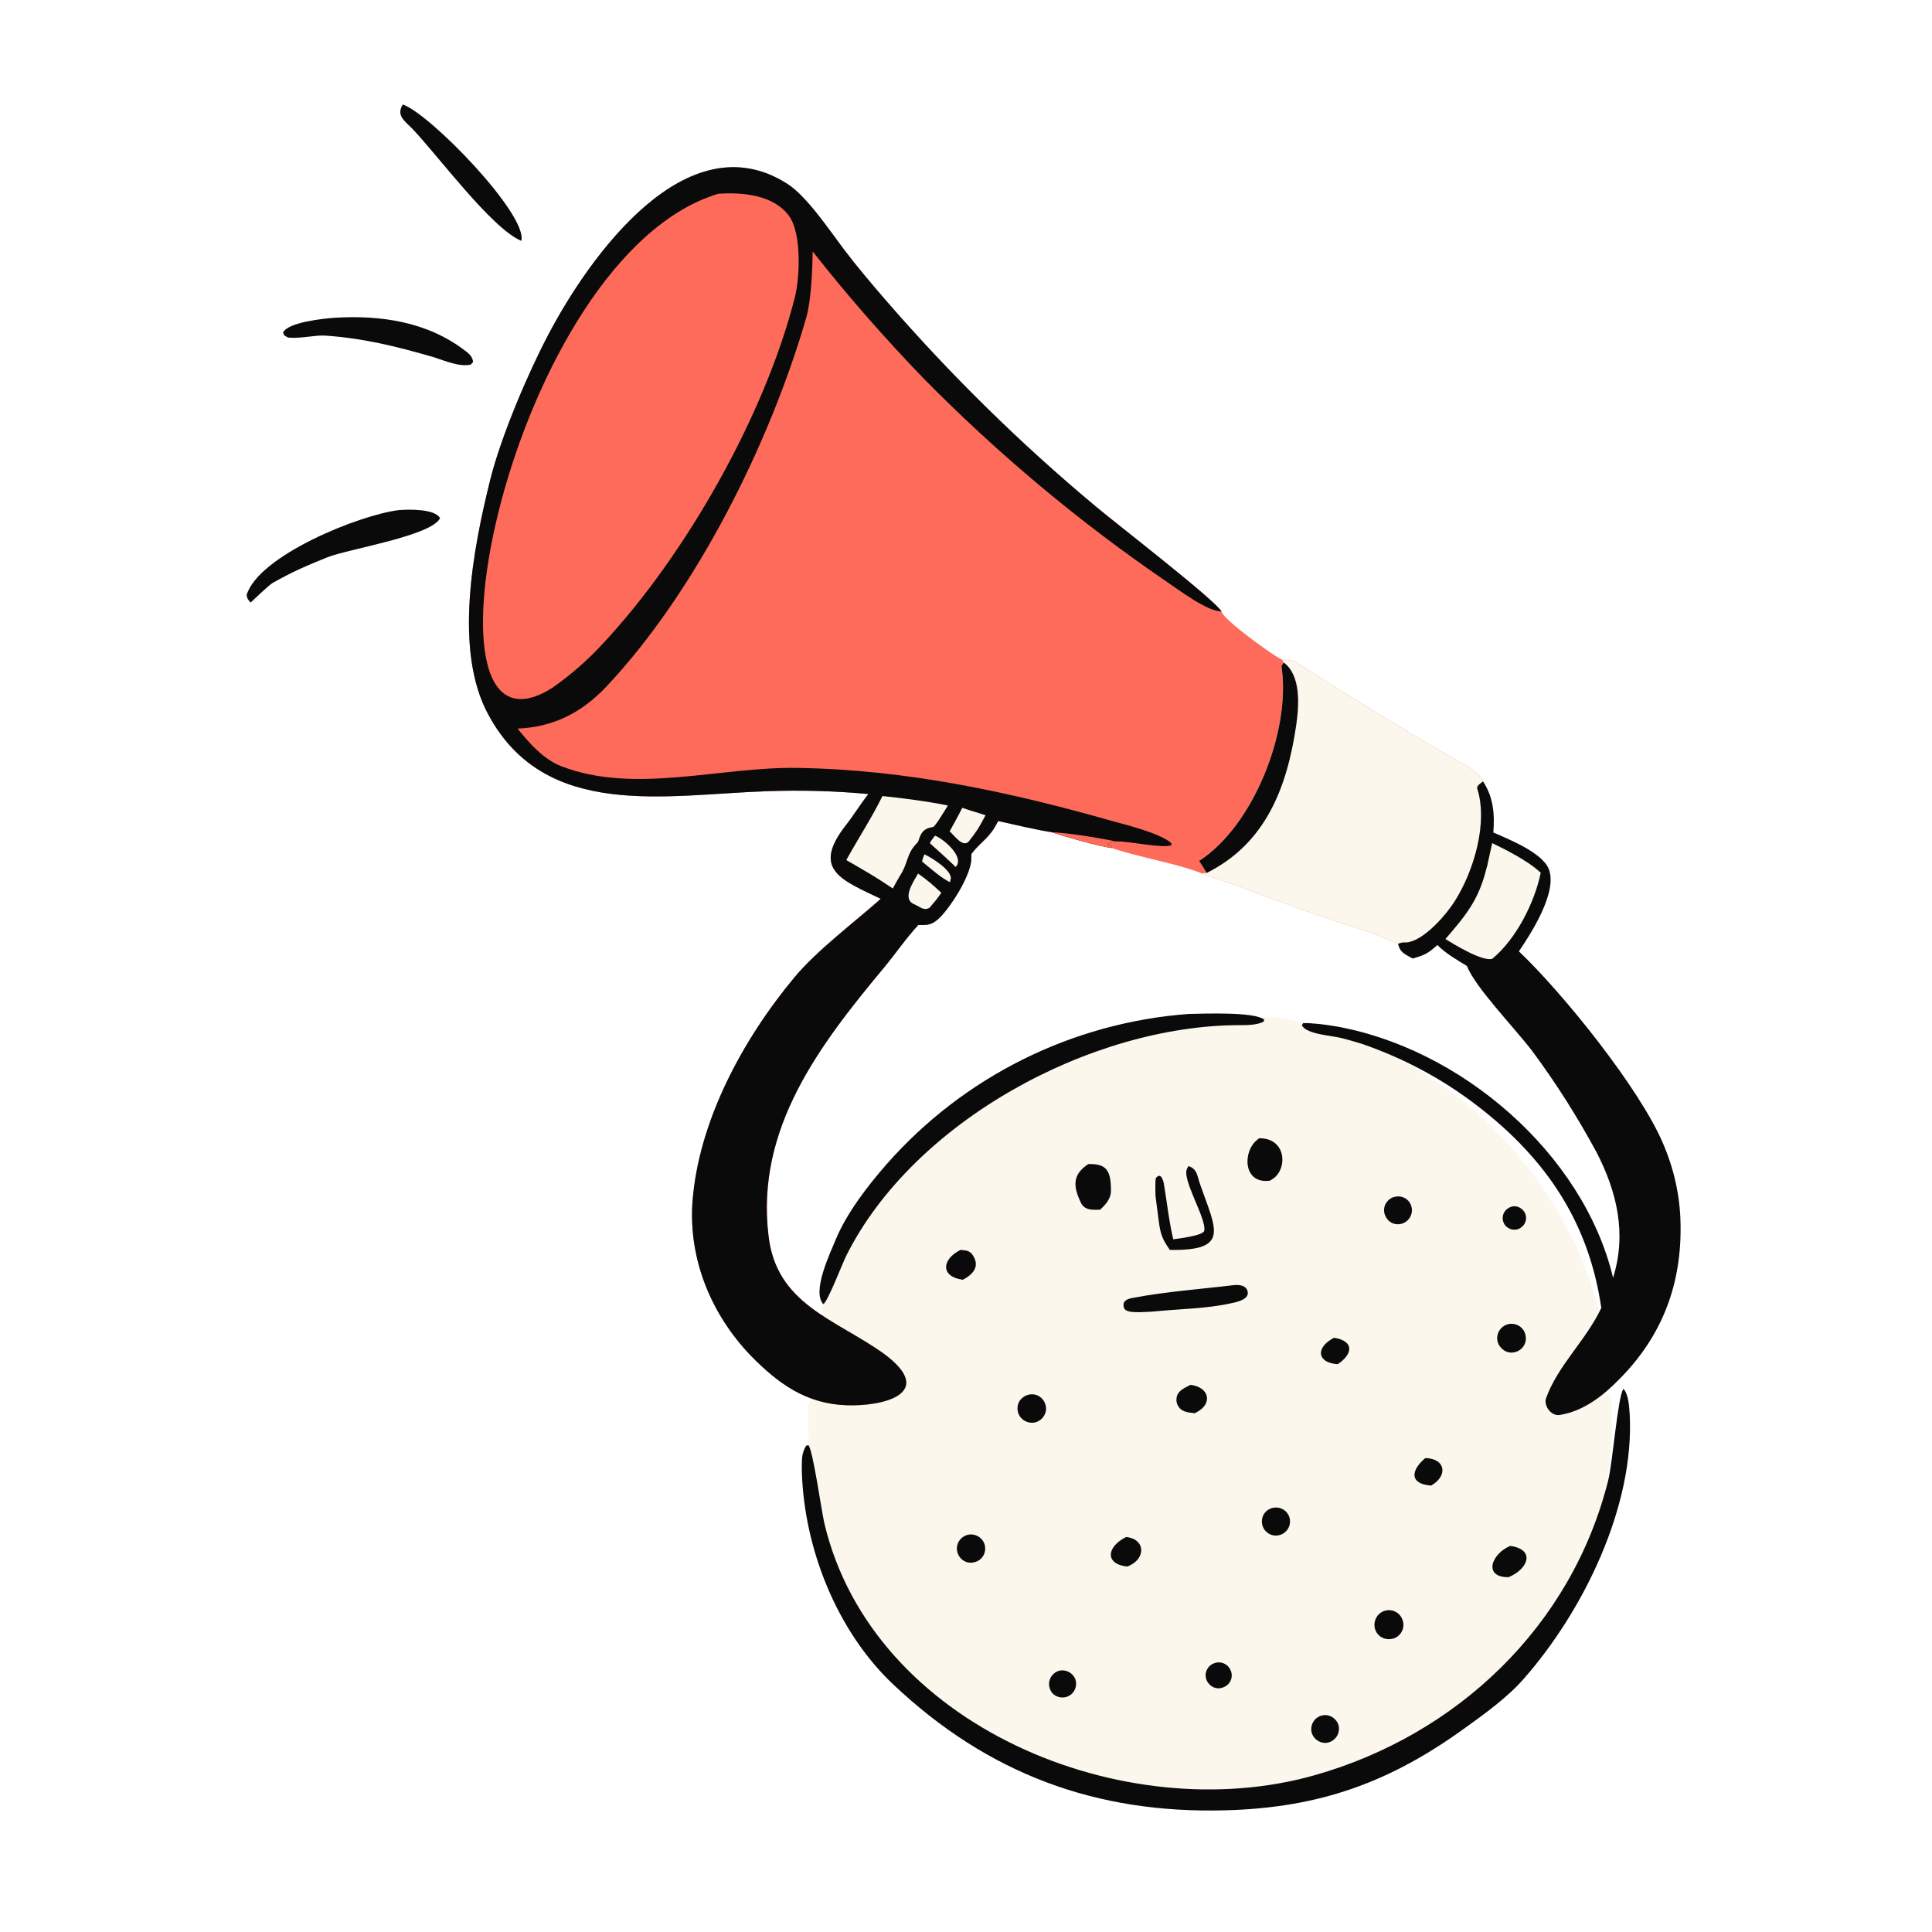
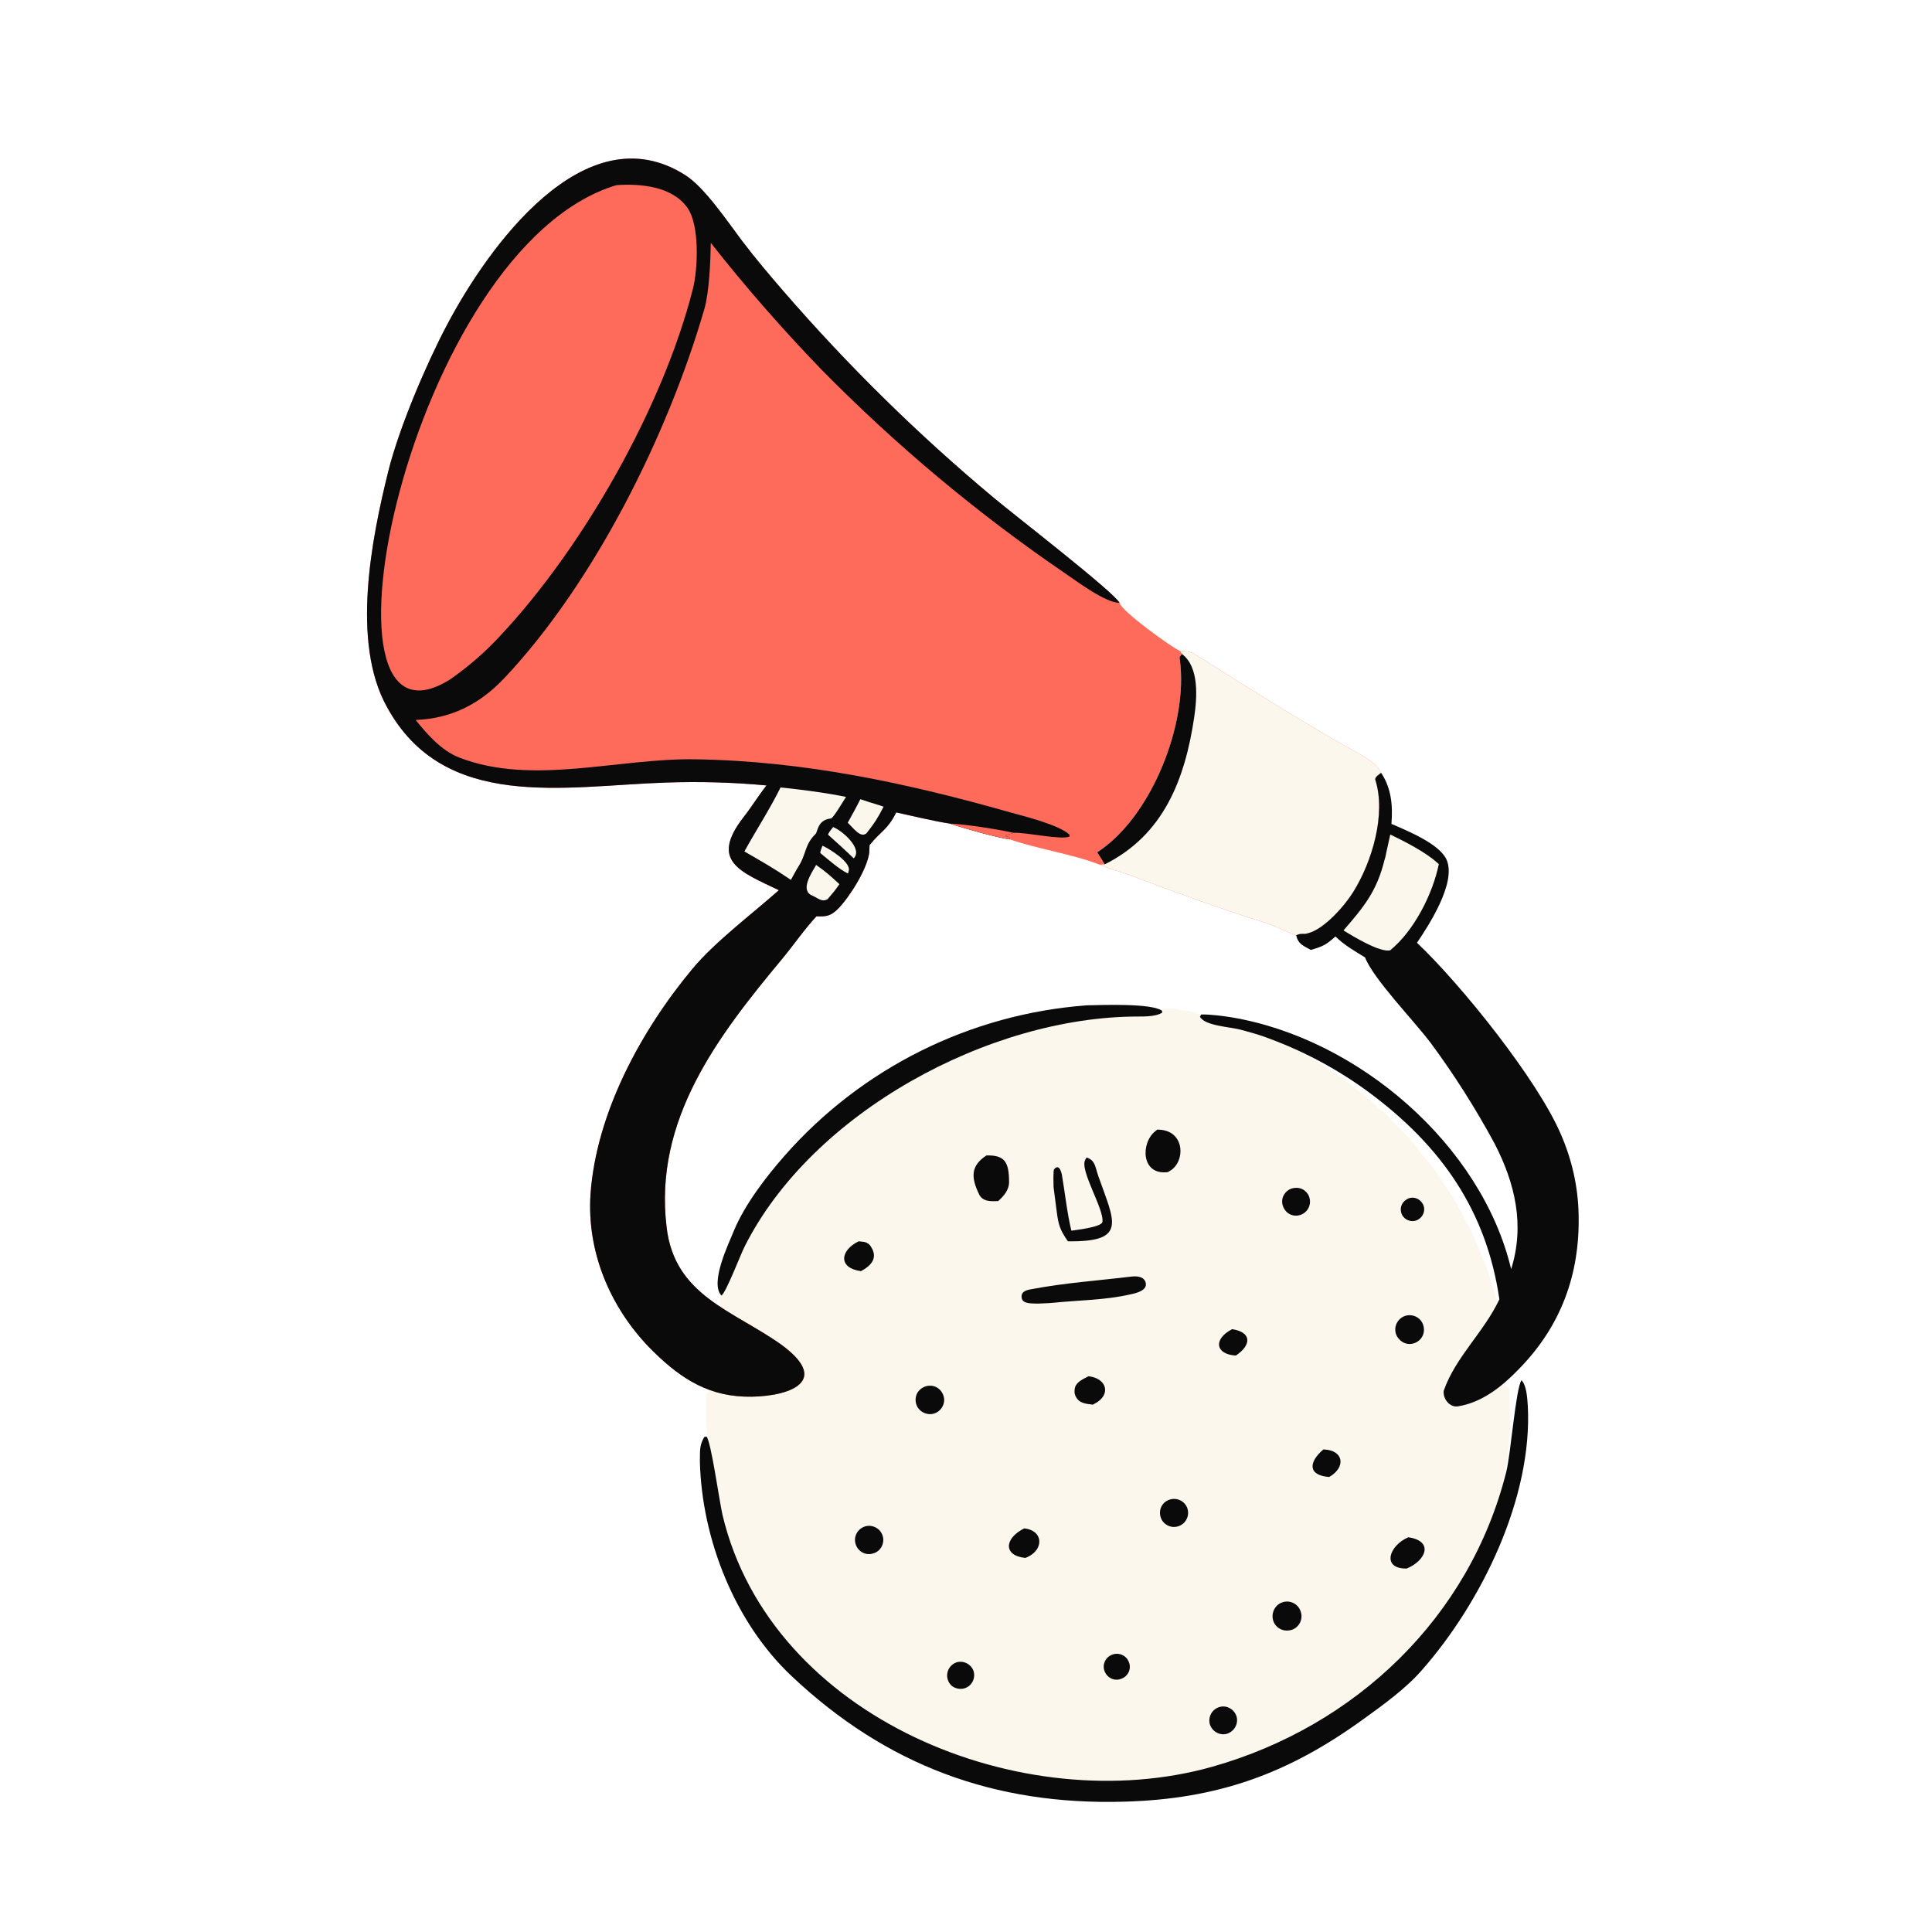
- <svg xmlns="http://www.w3.org/2000/svg" viewBox="102 90 673 673">
+ <svg xmlns="http://www.w3.org/2000/svg" viewBox="137.5 93 673 673">
  <path fill="#fbf7ec" d="M542.5 444.3L546.3 444.3L554.3 445.8L560.0 448.8L572.8 451.3L581.3 454.8L594.8 461.8L605.5 468.8L611.3 473.5L611.8 473.5L614.3 476.0L614.8 476.0L618.5 479.8L619.0 479.8L628.8 489.8L628.8 490.3L630.3 491.5L630.3 492.0L631.5 493.0L631.5 493.5L636.8 499.8L644.8 512.0L650.8 523.5L655.5 535.0L659.0 546.3L659.0 549.8L658.5 550.8L646.3 568.0L642.5 575.0L641.5 577.5L641.5 578.8L643.0 581.3L646.0 581.8L651.5 580.0L656.3 577.5L659.3 575.3L661.5 575.3L663.3 576.8L663.5 590.0L662.8 599.3L661.3 609.3L657.8 623.5L654.5 631.3L646.8 645.5L639.8 655.8L635.0 661.3L635.0 661.8L633.5 663.0L633.5 663.5L632.0 664.8L632.0 665.3L629.5 667.5L629.5 668.0L620.8 676.5L620.3 676.5L618.5 678.5L618.0 678.5L617.0 679.8L616.5 679.8L615.5 681.0L615.0 681.0L610.0 685.3L599.3 692.5L583.0 701.3L573.5 705.3L561.5 709.3L548.5 712.3L534.3 714.0L517.0 714.3L506.0 713.5L494.0 711.8L482.8 709.3L469.8 705.3L457.0 700.0L443.8 693.0L432.8 685.8L426.8 680.8L426.3 680.8L423.3 677.8L422.8 677.8L412.3 667.3L404.8 657.3L401.3 650.8L400.8 650.5L399.5 647.5L399.0 647.3L395.5 640.0L392.0 631.5L388.5 620.8L386.8 613.8L384.5 601.0L383.5 588.8L383.5 579.0L384.3 577.8L385.5 577.0L388.3 577.0L394.8 578.5L402.8 578.5L407.5 577.8L411.8 576.5L415.0 574.8L416.0 573.8L416.8 571.5L415.5 568.3L410.5 563.3L404.8 559.3L389.3 550.3L388.3 548.8L388.3 545.5L390.0 539.8L397.3 523.8L399.5 520.5L400.0 519.0L402.0 516.5L402.3 515.5L408.0 507.5L412.8 502.3L412.8 501.8L415.0 499.8L415.0 499.3L423.5 490.8L424.0 490.8L425.5 489.0L426.0 489.0L427.5 487.3L428.0 487.3L433.0 482.8L445.3 474.0L446.3 473.8L454.3 468.5L467.8 461.5L478.3 457.0L490.5 452.8L501.8 449.8L512.3 447.8L522.8 446.5L538.3 446.0L541.0 445.3Z" />
  <path fill="#ff6b5a" d="M404.5 366.6C392.8 365.5 381.1 365.2 369.4 365.6C334 366.8 292.1 375.8 272.2 339.1C259.8 316.6 266.9 280.7 272.8 257C276.6 241.8 286.1 219.6 293.1 206.4C307.3 179.4 341.2 131.7 376.2 154C383 158.3 391 170.3 396 176.9C400.7 183.1 405.3 188.5 410.3 194.3C432.8 220.3 457.4 244.5 483.8 266.5C490.3 272 525.3 299 527.5 303C528 305.8 545.9 318.7 548.6 319.8C550.4 319.8 552.1 319.9 553.6 320.8C571 331.8 588.3 342.7 606.1 352.9C609.8 355 617 358.3 618.6 362.2C617.9 362.8 616.3 363.7 616.6 364.7C620.4 376.7 615.4 393.3 608.9 403.7C606 408.4 598.8 416.7 593.1 418.1C591.5 418.6 590.9 417.9 589 418.8C585.5 417.6 581.9 415.6 578.4 414.5C562.4 409.5 546.6 403.7 530.9 397.8C527.4 396.5 524 395.7 520.5 394.2C512.2 390.8 498.4 388.6 489.3 385.4C484.8 384.8 472.8 381.4 468.4 379.9C463.1 379.1 455.1 377.2 449.7 376C446.6 382.2 444.5 382.3 440.4 387.4C440.4 387.4 440.3 389.7 440.3 390C439.6 395.7 433.5 405.4 429.5 409.5C426.8 412.2 425.3 412.3 421.9 412.2C417.7 416.7 413.9 422.3 409.9 427.1C387.5 454 365.2 483.1 369.7 520.4C372.4 544.4 393 549.5 409.8 561.5C428.4 575.2 410 580 396.8 579.5C382.8 579 373.1 572 363.5 562.2C349.9 548 341.9 529 343.2 509C345.2 480.7 360.8 452 378.7 430.5C386.6 421 399.6 411.3 408.8 403.1C395.3 396.6 384.7 393 396.4 377.8C399.1 374.4 401.6 370.3 404.5 366.6Z" />
  <path fill="#0a0a0a" d="M404.5 366.6C392.8 365.5 381.1 365.2 369.4 365.6C334 366.8 292.1 375.8 272.2 339.1C259.8 316.6 266.9 280.7 272.8 257C276.6 241.8 286.1 219.6 293.1 206.4C307.3 179.4 341.2 131.7 376.2 154C383 158.3 391 170.3 396 176.9C400.7 183.1 405.3 188.5 410.3 194.3C432.8 220.3 457.4 244.5 483.8 266.5C490.3 272 525.3 299 527.5 303C522.6 303 512.9 295.7 508.5 292.7C478 271.9 449.6 248.1 423.7 221.8C410.1 207.7 397.2 193 385.1 177.6C385 183.8 384.6 194.4 382.9 200.5C370.2 244.4 344.5 296 313.2 329.2C304.4 338.5 294.5 343.3 282.3 343.8C286.3 348.8 291.3 354.5 297.5 356.9C323 366.8 353 357 379.9 357.5C417.7 358.1 453.6 365.8 489.8 376.1C495 377.5 506.4 380.4 510 383.7L510.1 384.4C507.1 385.7 495.1 382.9 490.6 383.1C489.7 383.5 487.8 383.9 487.7 384L487.7 384C488 384.9 489.2 383.8 489.3 385.4C484.8 384.8 472.8 381.4 468.4 379.9C463.1 379.1 455.1 377.2 449.7 376C446.6 382.2 444.5 382.3 440.4 387.4C440.4 387.4 440.3 389.7 440.3 390C439.6 395.7 433.5 405.4 429.5 409.5C426.8 412.2 425.3 412.3 421.9 412.2C417.7 416.7 413.9 422.3 409.9 427.1C387.5 454 365.2 483.1 369.7 520.4C372.4 544.4 393 549.5 409.8 561.5C428.4 575.2 410 580 396.8 579.5C382.8 579 373.1 572 363.5 562.2C349.9 548 341.9 529 343.2 509C345.2 480.7 360.8 452 378.7 430.5C386.6 421 399.6 411.3 408.8 403.1C395.3 396.6 384.7 393 396.4 377.8C399.1 374.4 401.6 370.3 404.5 366.6Z" />
  <path fill="#ff6b5a" d="M468.4 379.9C473.9 380.1 485.1 381.9 490.6 383.1C489.7 383.5 487.8 383.9 487.7 384L487.7 384C488 384.9 489.2 383.8 489.3 385.4C484.8 384.8 472.8 381.4 468.4 379.9Z" />
  <path fill="#ff6b5a" d="M352.2 157.5C360.7 156.9 371.6 157.9 376.9 165.3C381.3 171.4 380.6 186.7 378.9 193.5C368.5 234.6 340.8 283.4 312 314.2C306.7 320 300.8 325.1 294.4 329.6C242.5 362.4 280 179.3 352.2 157.5Z" />
  <path fill="#fbf7ec" d="M409.4 367.3C416.3 368 425.5 369.2 432.2 370.6C431.3 372 427.8 377.9 427 378.1C422.2 378.6 422.4 382.7 421.6 383.5C417.6 387.4 418.5 390.6 415.4 395.2C414.5 396.7 413.8 398.1 413 399.5C406.8 395.3 403.2 393.3 396.8 389.6C401 382 405.6 375 409.4 367.3Z" />
  <path fill="#fbf7ec" d="M437.2 371.4C439.2 372.1 441.5 372.8 443.5 373.4L445.3 374C443.1 378.2 442.3 379.5 439.4 383.2C437.3 385.2 434.7 381.3 432.8 379.6C434.3 376.9 435.8 374.2 437.2 371.4Z" />
  <path fill="#fbf7ec" d="M421.8 394.3C425.2 396.7 426.8 398.1 429.9 401C428.3 403.3 427.7 404 425.8 406.2C423.8 407.4 422.4 405.8 420.5 405C416 403.2 420.2 397.1 421.8 394.3Z" />
  <path fill="#fbf7ec" d="M427.7 381.1C430.7 382.2 438.2 388.6 434.9 392C432 389.2 429 386.5 426 383.8C425.7 383.6 427.3 381.6 427.4 381.5L427.7 381.1Z" />
  <path fill="#fbf7ec" d="M424 387.6C426.3 388.6 434.3 393.5 433.1 396.5L432.9 397.3C429.8 395.8 426 392.4 423.3 390.2C423 390 423.9 387.9 424 387.6Z" />
  <path fill="#fbf7ec" d="M548.6 319.8C550.4 319.8 552.1 319.9 553.6 320.8C571 331.8 588.3 342.7 606.1 352.9C609.8 355 617 358.3 618.6 362.2C617.9 362.8 616.3 363.7 616.6 364.7C620.4 376.7 615.4 393.3 608.9 403.7C606 408.4 598.8 416.7 593.1 418.1C591.5 418.6 590.9 417.9 589 418.8C585.5 417.6 581.9 415.6 578.4 414.5C562.4 409.5 546.6 403.7 530.9 397.8C527.4 396.5 524 395.7 520.5 394.2L522.3 394.1C521.6 392.8 520.5 391.1 519.7 389.9C538.5 377.8 551.5 345.1 548.5 322.9C548.3 321.5 548.4 322.1 549.2 320.8L548.6 319.8Z" />
  <path fill="#0a0a0a" d="M549.2 320.8C555.3 325.3 554.5 336 553.5 342.8C550.3 364.5 542.8 383.9 522.3 394.1C521.6 392.8 520.5 391.1 519.7 389.9C538.5 377.8 551.5 345.1 548.5 322.9C548.3 321.5 548.4 322.1 549.2 320.8Z" />
  <path fill="#0a0a0a" d="M618.6 362.2C622.2 367.6 622.7 373.6 622.2 380C627.7 382.4 639.2 387 641.5 392.7C644.7 400.7 635.3 415.2 631.1 421.4C646.5 436 673.2 469.2 681.3 488.3C685.1 497.1 687.2 506.4 687.4 516C687.9 537 681.2 555.1 666.4 570.1C660.7 576 653.7 581.6 645.3 582.9C642.6 583.3 640.1 580.4 640.4 577.5C644.5 565.7 654.4 557.1 659.8 545.6C655.3 514.6 639.4 492.1 614.5 473.6C603.3 465.3 590.8 458.7 577.5 454C574.6 453 572.6 452.5 569.7 451.7C566.1 450.7 557.3 450.4 555.5 447.2L555.9 446.4C558.9 446.3 563.6 446.9 566.6 447.4C610.6 454.8 653.6 491.8 663.9 535.1C668.7 519.8 665.3 505.2 658.1 491.3C651.5 479.1 644.1 467.4 635.8 456.2C630 448.5 615.9 434 613 426.5C609.4 424.3 605.7 422.2 602.7 419.2C599.5 422.1 598.3 422.7 594.1 423.9C591.5 422.4 589.8 422 589 418.8C590.9 417.9 591.5 418.6 593.1 418.1C598.8 416.7 606 408.4 608.9 403.7C615.4 393.3 620.4 376.7 616.6 364.7C616.3 363.7 617.9 362.8 618.6 362.2Z" />
  <path fill="#fbf7ec" d="M621.8 383.7C626.8 386.1 634 389.8 638 393.4L638.7 394C636.6 404.4 630.1 417.2 621.8 424C618.4 425 608.7 419.1 605.5 417.1C612.6 408.9 617.1 403.5 619.8 392.5L620.1 391.5C620.2 391 620.3 390.5 620.4 390L621.8 383.7Z" />
  <path fill="#0a0a0a" d="M667.5 573.8C669.3 575.6 669.5 580 669.7 582.7C671.4 614.7 653.6 651.2 632.7 674.9C627.3 681.1 619.2 687 612.5 691.8C586.2 710.9 561.7 719.7 529.1 720.6C483.8 721.9 446.2 707.9 413.3 676.9C393.4 658.2 382 629.1 381.3 602.2C381.4 598.5 381 596.8 382.8 593.6L383.6 593.4C385.2 595.1 388.1 616.1 389.2 620.8C406.1 691.6 493.9 727.1 559.9 708.4C609.7 694.3 649.5 656.4 662.2 605.7C663.8 599.3 665.5 576.7 667.5 573.8Z" />
  <path fill="#0a0a0a" d="M516.1 443.2C521.3 443.1 538.7 442.4 542.3 445.1L542.3 445.8C540.1 447.1 536.4 447.1 533.9 447.1C482.1 447.1 420.2 480.6 396.8 527.4C395.4 530.2 390.4 543.3 388.8 544.3C384.7 539.9 391.2 526.5 393.2 521.6C397 512.5 404.3 503 410.8 495.6C437.7 465 475.5 446.2 516.1 443.2Z" />
-   <path fill="#0a0a0a" d="M240.9 267.7C244.4 267.4 253.5 267.2 255.3 270.5C252.2 276.7 223.5 281.2 216.1 284.1C208.5 287.2 204.4 288.9 196.9 293.1C194.8 294.6 191.4 298 189.3 299.9C188.3 298.7 188.2 298.8 187.9 297.3C192 283.5 227.4 269.3 240.9 267.7Z" />
-   <path fill="#0a0a0a" d="M218.4 200.7C234.5 199.7 250.9 202 264.2 212.3C265.6 213.3 266.6 214.4 266.8 216.1L266 217C262 217.9 257.1 215.7 253 214.4C240.2 210.7 228.6 207.8 215.2 206.9C211.5 206.7 206.8 208 202.4 207.6C200.7 206.6 201.2 207.3 200.6 205.8C202.5 202.2 214.6 201 218.4 200.7Z" />
-   <path fill="#0a0a0a" d="M242.3 126.4C251.8 129.6 285.9 164.8 283.6 173.9C273.2 169.6 254.2 143.7 245.4 134.6C242.5 131.8 240.1 130 242.3 126.4Z" />
  <path fill="#0a0a0a" d="M531.5 537.7C533.2 537.5 535.7 537.5 536.5 539.5C537.6 542.5 533.2 543.5 531.2 543.9C522.5 545.9 513.4 545.9 504.5 546.8C502.5 547 500.8 547 498.9 547.1C497.3 547 494.1 547.3 493.5 545.5C492.8 543.1 494.8 542.4 496.7 542.1C508.2 539.9 519.9 539.1 531.5 537.7Z" />
  <path fill="#0a0a0a" d="M516 496.2C519.1 497.2 519 499.6 520.1 502.7C525.6 518.4 530.5 525.7 509.5 525.4C506.8 521.5 506.2 519.8 505.6 515L504.5 506.5C504.5 505.5 504.3 500.8 504.7 500.3C506.3 498.4 507.1 500.8 507.4 502.2C508.5 508.6 509.2 515.5 510.7 521.7C512 521.5 521.1 520.5 521.5 518.7C522.3 514.3 513.3 500.4 515.6 496.9L516 496.2Z" />
  <path fill="#0a0a0a" d="M481.1 495.5C487.5 495.3 489 497.8 489 504.8C489 507.5 487.2 509.6 485.2 511.4L484.5 511.4C482.2 511.5 479.9 511.4 478.7 509.3C475.5 502.9 475.8 499 481.1 495.5Z" />
  <path fill="#0a0a0a" d="M540.6 486.5C550.4 486.4 550.6 497.7 545 500.9L544.3 501.3C534.9 502.5 534.8 491 540 487L540.6 486.5Z" />
  <path fill="#0a0a0a" d="M628.1 628.5C637 629.8 634.3 636.6 627.5 639.4C618.6 639.5 621.4 631.3 628.1 628.5Z" />
  <path fill="#0a0a0a" d="M494.3 625.4C500.9 626.1 501.2 632.6 495.6 635.3L494.7 635.7C486.8 634.9 487.4 628.8 494.3 625.4Z" />
  <path fill="#0a0a0a" d="M584.4 651.1C587 650.3 589.8 651.8 590.6 654.4C591.5 657 590.1 659.8 587.6 660.7C585.8 661.3 583.9 661 582.5 659.8C581.1 658.6 580.5 656.7 580.9 654.9C581.3 653.1 582.6 651.6 584.4 651.1Z" />
  <path fill="#0a0a0a" d="M436.6 525.4C437.2 525.5 437.9 525.5 438.5 525.6C439.5 525.8 440.4 526.4 440.9 527.3C443.5 531.3 440.8 534 437.4 535.8C429.4 534.7 430.1 528.6 436.6 525.4Z" />
  <path fill="#0a0a0a" d="M516.7 572.4C523.3 573.2 524.5 579 518.9 581.9L518.2 582.3C515.8 582 513.4 581.9 512.2 579.4C511.7 578.4 511.7 577.3 512 576.2C512.7 574.2 515 573.3 516.7 572.4Z" />
  <path fill="#0a0a0a" d="M627.7 551.2C630.4 550.8 632.9 552.5 633.4 555.1C634 557.8 632.4 560.3 629.8 561C628 561.5 626.1 560.9 624.9 559.5C623.6 558.2 623.2 556.3 623.8 554.5C624.4 552.8 625.9 551.5 627.7 551.2Z" />
  <path fill="#0a0a0a" d="M461.7 575.7C464.3 575.8 466.3 578 466.4 580.6C466.4 583.2 464.4 585.4 461.8 585.6C459.9 585.7 458.2 584.8 457.2 583.3C456.2 581.7 456.2 579.7 457.1 578.1C458.1 576.6 459.8 575.6 461.7 575.7Z" />
  <path fill="#0a0a0a" d="M438.9 624.7C440.6 624.2 442.4 624.7 443.7 625.9C445 627.2 445.5 629 445 630.8C444.5 632.5 443.2 633.8 441.4 634.2C438.8 634.9 436.2 633.3 435.5 630.7C434.8 628.1 436.3 625.5 438.9 624.7Z" />
  <path fill="#0a0a0a" d="M544.6 615.5C547.1 614.5 549.9 615.6 551 618.1C552 620.6 550.9 623.4 548.4 624.5C546.8 625.2 544.9 625 543.5 623.9C542.1 622.9 541.4 621.1 541.6 619.4C541.8 617.6 543 616.1 544.6 615.5Z" />
  <path fill="#0a0a0a" d="M588.6 506.8C591.2 506.5 593.5 508.4 593.8 511C594.1 513.6 592.3 516 589.7 516.4C588 516.7 586.2 516 585.2 514.6C584.1 513.2 583.8 511.3 584.5 509.7C585.3 508 586.8 506.9 588.6 506.8Z" />
  <path fill="#0a0a0a" d="M562.4 687.6C564.9 686.9 567.6 688.5 568.3 691.1C568.9 693.7 567.3 696.3 564.7 697C562.2 697.6 559.6 696 558.9 693.5C558.3 690.9 559.8 688.3 562.4 687.6Z" />
  <path fill="#0a0a0a" d="M598.5 597.9C605.7 598.1 606.4 604.2 600.5 607.5C592.9 606.9 593.4 602.2 598.5 597.9Z" />
  <path fill="#0a0a0a" d="M470.6 672.1C473 671.3 475.7 672.6 476.6 675C477.4 677.4 476.2 680.1 473.8 681C472.3 681.6 470.4 681.3 469.1 680.3C467.8 679.2 467.2 677.4 467.5 675.8C467.8 674.1 469 672.7 470.6 672.1Z" />
  <path fill="#0a0a0a" d="M566.7 556C573.7 557.1 573.4 561.6 568 565.2C560.9 564.8 560 559.5 566.7 556Z" />
  <path fill="#0a0a0a" d="M524.9 669.4C527.2 668.5 529.8 669.6 530.7 671.9C531.7 674.1 530.6 676.8 528.3 677.7C526.8 678.4 525.1 678.2 523.8 677.2C522.5 676.2 521.8 674.6 522 673C522.3 671.3 523.3 670 524.9 669.4Z" />
  <path fill="#0a0a0a" d="M627.5 510.8C628.7 510 630.3 510 631.6 510.8C632.9 511.6 633.7 513 633.6 514.5C633.5 516 632.6 517.3 631.2 518C629.3 518.9 626.9 518.1 625.9 516.2C624.9 514.2 625.6 511.9 627.5 510.8Z" />
</svg>
